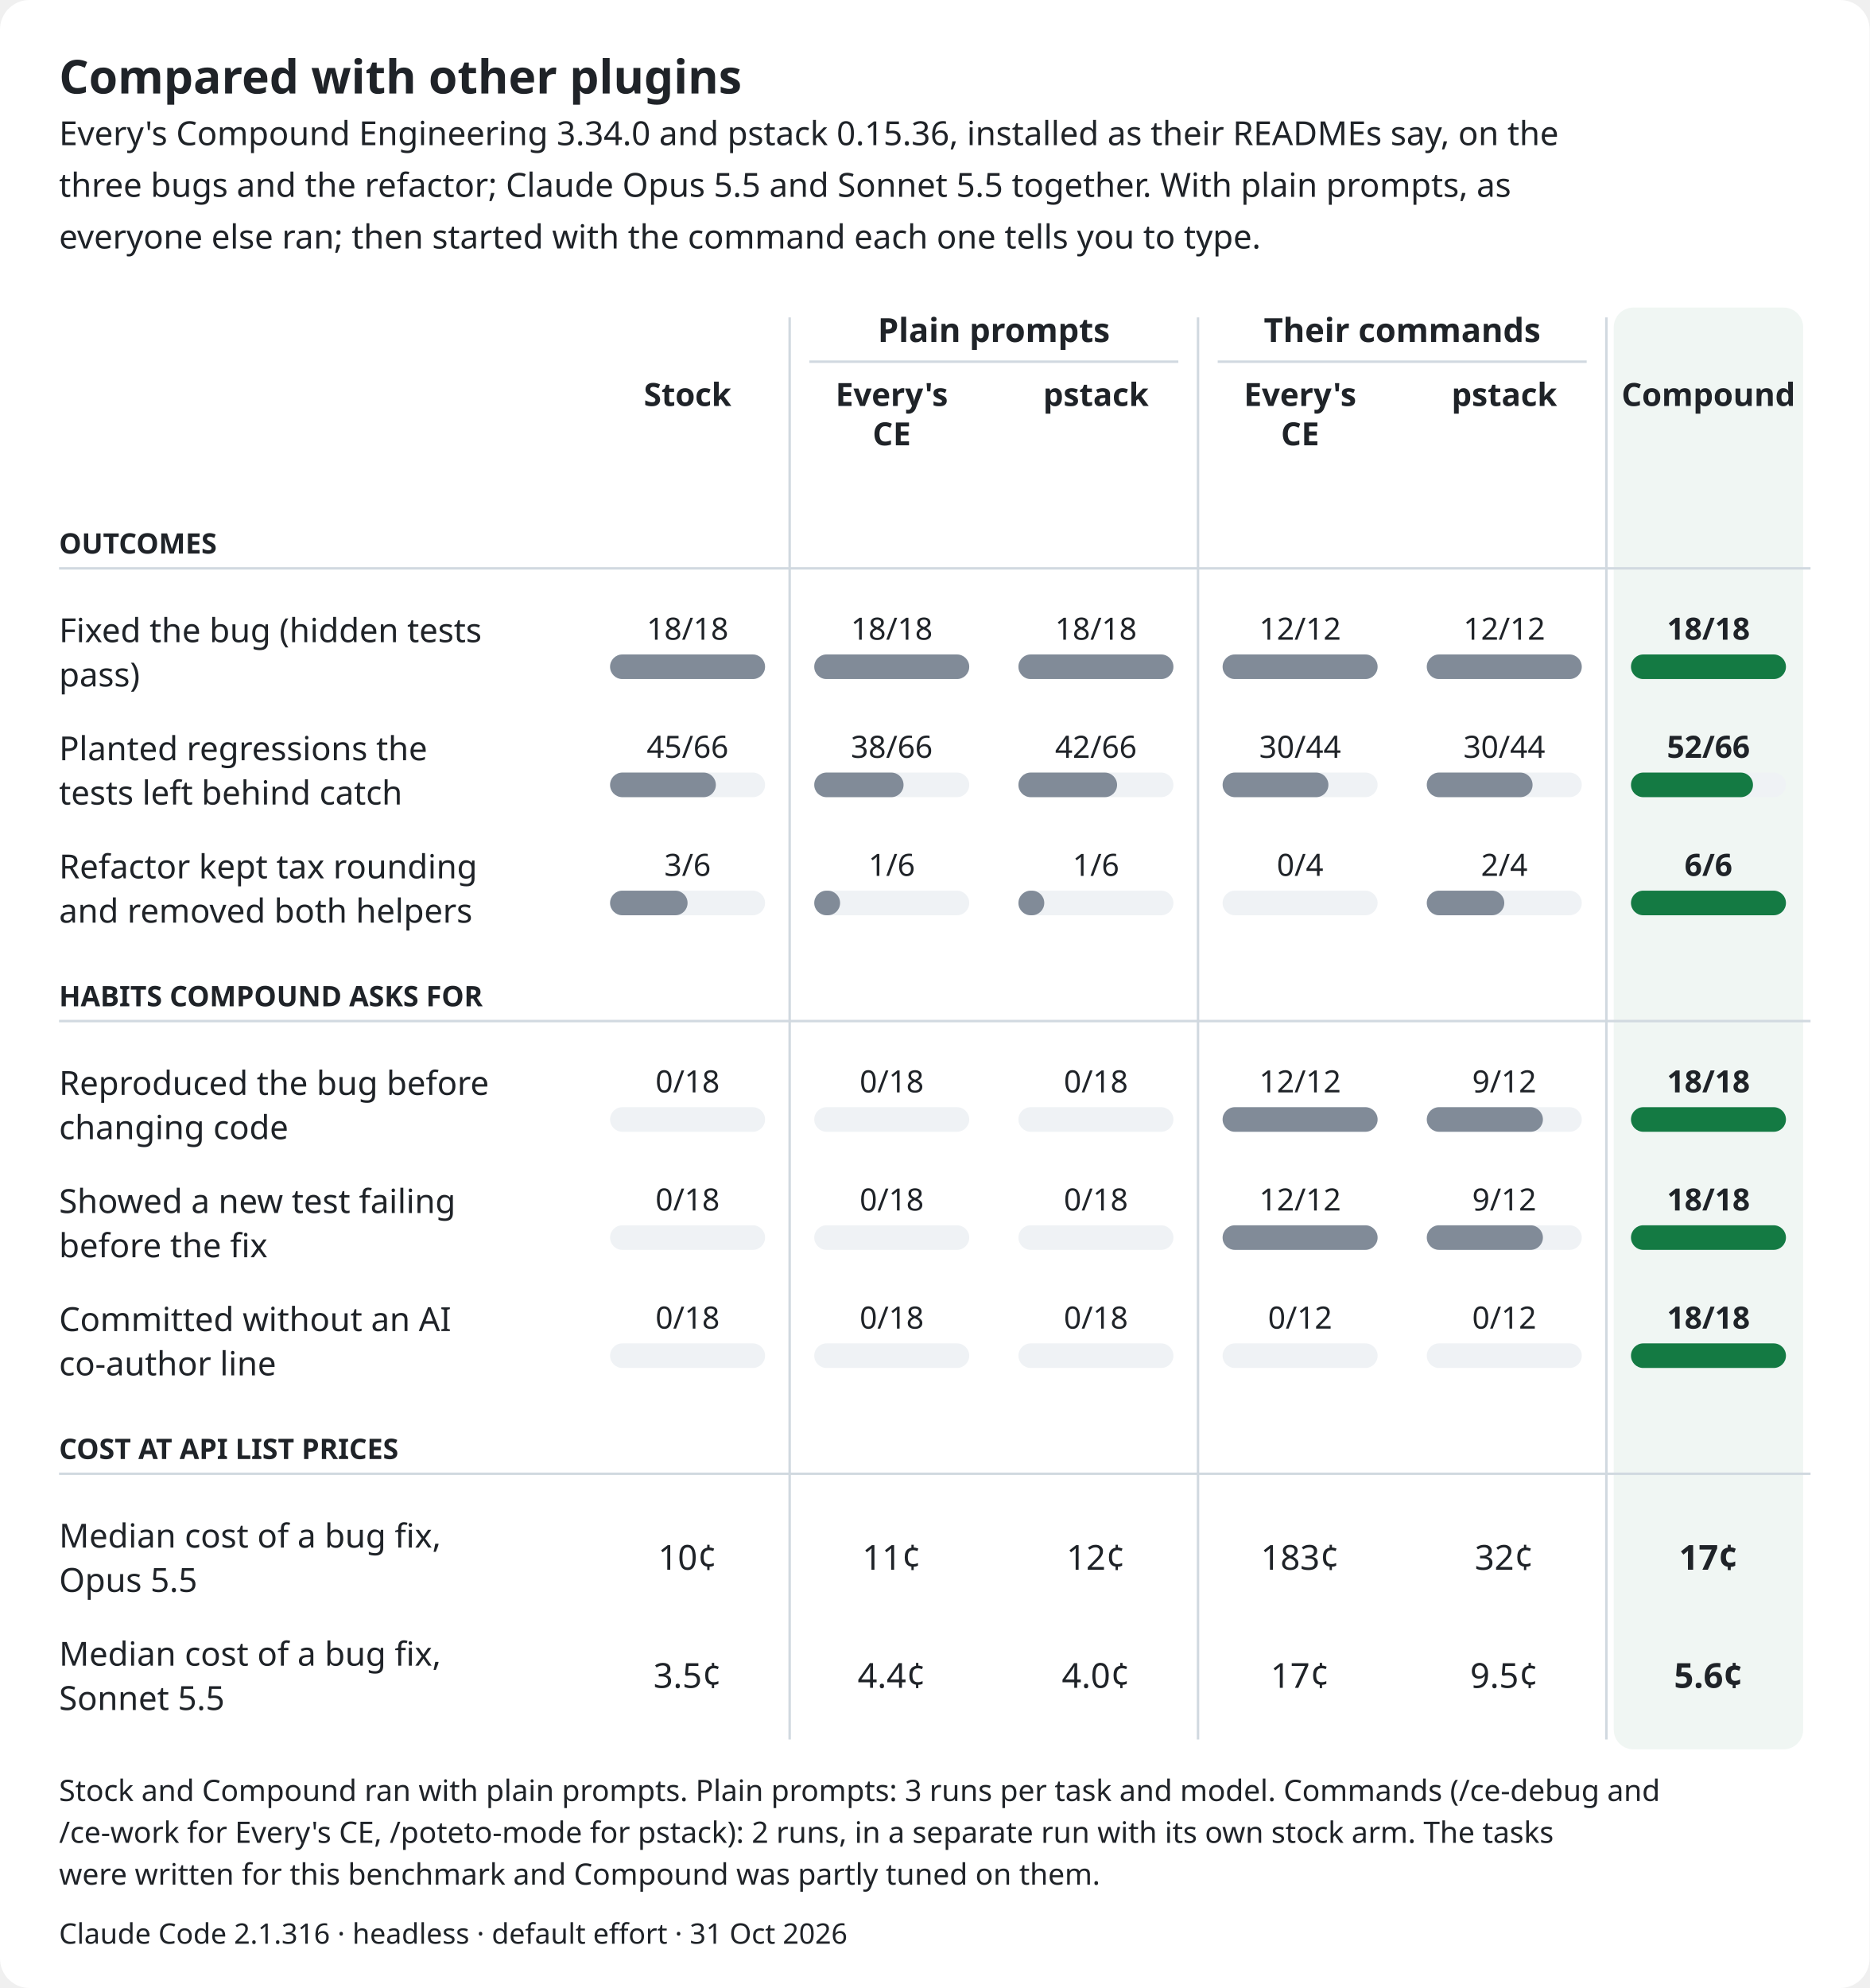
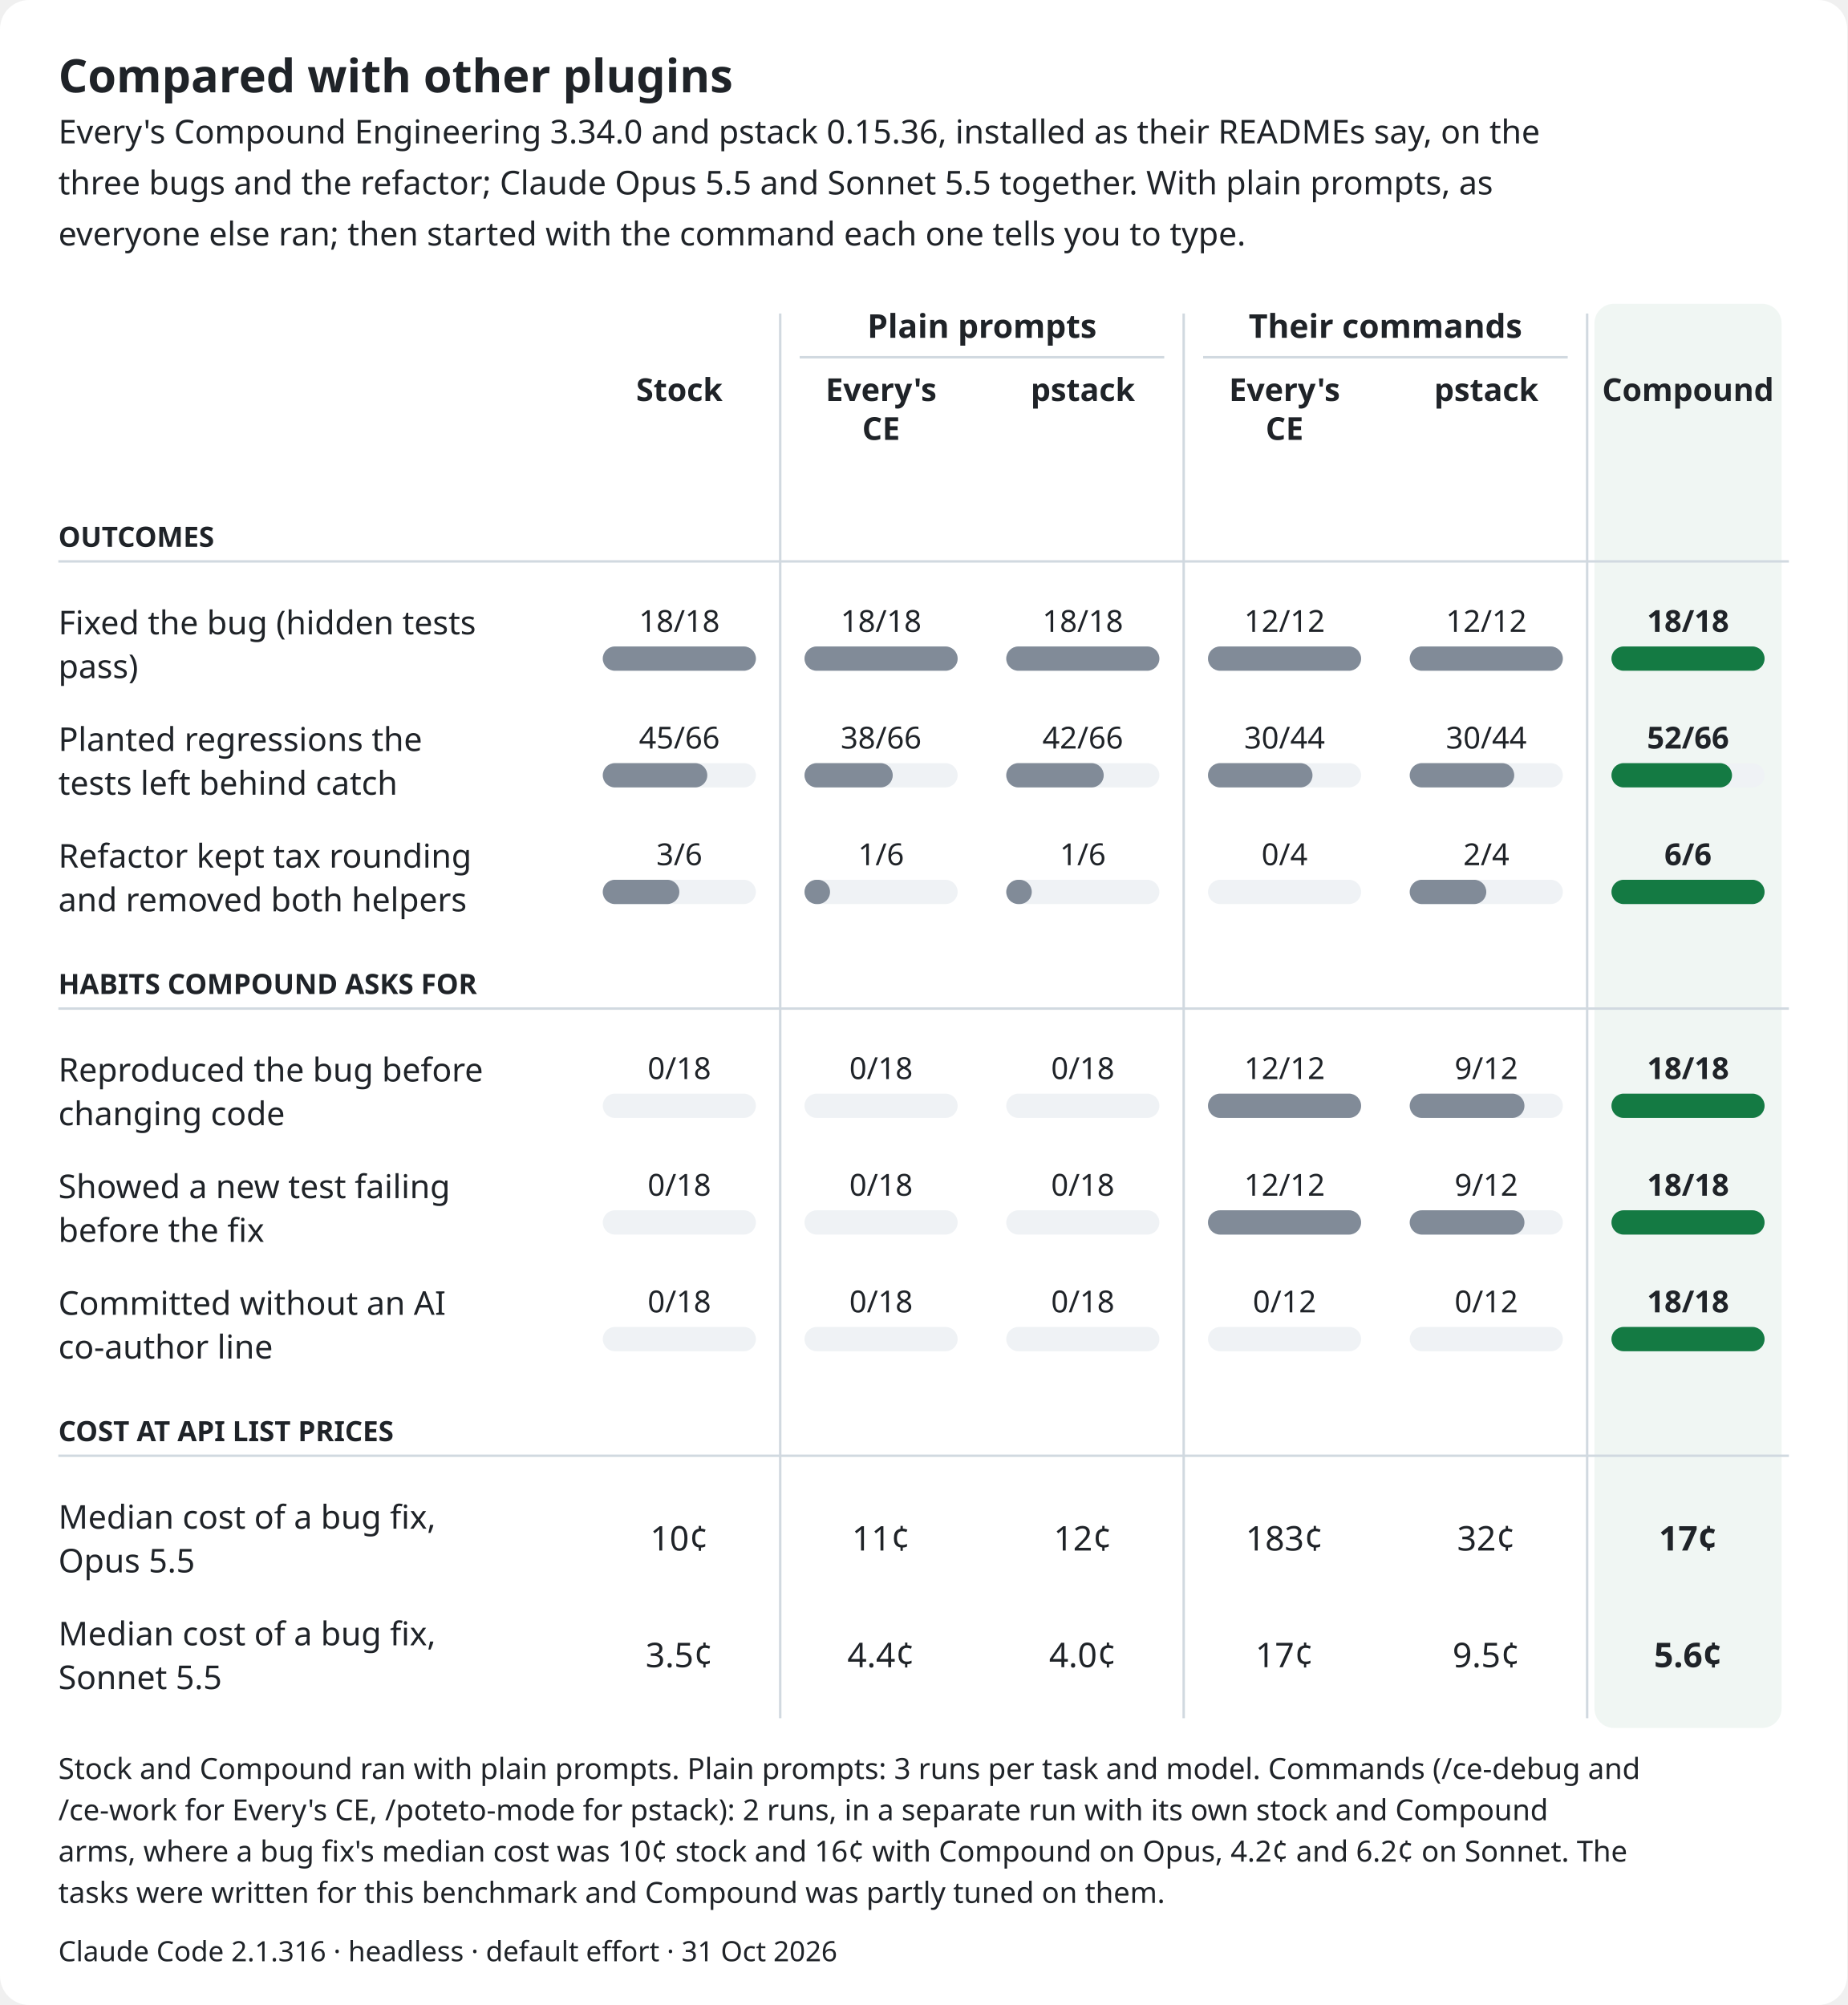
- <svg xmlns="http://www.w3.org/2000/svg" width="760" height="808" viewBox="0 0 760 808" role="img" aria-labelledby="title desc">
+ <svg xmlns="http://www.w3.org/2000/svg" width="760" height="825" viewBox="0 0 760 825" role="img" aria-labelledby="title desc">
  <style>text{font-family:-apple-system,BlinkMacSystemFont,'Segoe UI','Noto Sans',Helvetica,Arial,sans-serif;fill:#1f2328;font-variant-numeric:tabular-nums}.mono{font-family:ui-monospace,SFMono-Regular,'SF Mono',Menlo,Consolas,'Liberation Mono',monospace}</style>
-   <rect width="760" height="808" rx="12" fill="#ffffff" />
+   <rect width="760" height="825" rx="12" fill="#ffffff" />
  <text x="24.0" y="38.0" font-size="19" font-weight="600">Compared with other plugins</text>
  <text x="24.0" y="59.0" font-size="13.5" fill="#59636e">Every's Compound Engineering 3.34.0 and pstack 0.15.36, installed as their READMEs say, on the</text>
  <text x="24.0" y="80.0" font-size="13.5" fill="#59636e">three bugs and the refactor; Claude Opus 5.5 and Sonnet 5.5 together. With plain prompts, as</text>
  <text x="24.0" y="101.0" font-size="13.5" fill="#59636e">everyone else ran; then started with the command each one tells you to type.</text>
  <rect x="656.0" y="125.0" width="77.0" height="586.0" rx="8" fill="#e3efe8" fill-opacity="0.55" />
  <line x1="321.0" y1="129.0" x2="321.0" y2="707.0" stroke="#d1d9e0" stroke-width="1" />
  <line x1="487.0" y1="129.0" x2="487.0" y2="707.0" stroke="#d1d9e0" stroke-width="1" />
  <line x1="653.0" y1="129.0" x2="653.0" y2="707.0" stroke="#d1d9e0" stroke-width="1" />
  <text x="404.0" y="139.0" font-size="13.5" font-weight="600" text-anchor="middle">Plain prompts</text>
  <line x1="329.0" y1="147.0" x2="479.0" y2="147.0" stroke="#d1d9e0" stroke-width="1" />
  <text x="570.0" y="139.0" font-size="13.5" font-weight="600" text-anchor="middle">Their commands</text>
  <line x1="495.0" y1="147.0" x2="645.0" y2="147.0" stroke="#d1d9e0" stroke-width="1" />
  <text x="279.5" y="165.0" font-size="13" font-weight="600" text-anchor="middle">Stock</text>
  <text x="362.5" y="165.0" font-size="13" font-weight="600" text-anchor="middle">Every's</text>
  <text x="362.5" y="181.0" font-size="13" font-weight="600" text-anchor="middle">CE</text>
  <text x="445.5" y="165.0" font-size="13" font-weight="600" text-anchor="middle">pstack</text>
  <text x="528.5" y="165.0" font-size="13" font-weight="600" text-anchor="middle">Every's</text>
  <text x="528.5" y="181.0" font-size="13" font-weight="600" text-anchor="middle">CE</text>
  <text x="611.5" y="165.0" font-size="13" font-weight="600" text-anchor="middle">pstack</text>
  <text x="694.5" y="165.0" font-size="13" font-weight="600" text-anchor="middle" fill="#147a43">Compound</text>
  <text x="24.0" y="225.0" font-size="11.5" font-weight="600" fill="#59636e">OUTCOMES</text>
  <line x1="24.0" y1="231.0" x2="736.0" y2="231.0" stroke="#d1d9e0" stroke-width="1" />
  <text x="24.0" y="261.0" font-size="13.5">Fixed the bug (hidden tests</text>
  <text x="24.0" y="279.0" font-size="13.5">pass)</text>
  <rect x="248.0" y="266.0" width="63.0" height="10.0" rx="5" fill="#eff2f5" />
  <rect x="248.0" y="266.0" width="63.0" height="10.0" rx="5" fill="#818b98" />
  <text x="279.5" y="260.0" font-size="12.5" text-anchor="middle">18/18</text>
  <rect x="331.0" y="266.0" width="63.0" height="10.0" rx="5" fill="#eff2f5" />
  <rect x="331.0" y="266.0" width="63.0" height="10.0" rx="5" fill="#818b98" />
  <text x="362.5" y="260.0" font-size="12.5" text-anchor="middle">18/18</text>
  <rect x="414.0" y="266.0" width="63.0" height="10.0" rx="5" fill="#eff2f5" />
  <rect x="414.0" y="266.0" width="63.0" height="10.0" rx="5" fill="#818b98" />
  <text x="445.5" y="260.0" font-size="12.5" text-anchor="middle">18/18</text>
  <rect x="497.0" y="266.0" width="63.0" height="10.0" rx="5" fill="#eff2f5" />
  <rect x="497.0" y="266.0" width="63.0" height="10.0" rx="5" fill="#818b98" />
  <text x="528.5" y="260.0" font-size="12.5" text-anchor="middle">12/12</text>
  <rect x="580.0" y="266.0" width="63.0" height="10.0" rx="5" fill="#eff2f5" />
  <rect x="580.0" y="266.0" width="63.0" height="10.0" rx="5" fill="#818b98" />
  <text x="611.5" y="260.0" font-size="12.5" text-anchor="middle">12/12</text>
  <rect x="663.0" y="266.0" width="63.0" height="10.0" rx="5" fill="#eff2f5" />
  <rect x="663.0" y="266.0" width="63.0" height="10.0" rx="5" fill="#147a43" />
  <text x="694.5" y="260.0" font-size="12.5" font-weight="600" text-anchor="middle" fill="#147a43">18/18</text>
  <text x="24.0" y="309.0" font-size="13.5">Planted regressions the</text>
  <text x="24.0" y="327.0" font-size="13.5">tests left behind catch</text>
  <rect x="248.0" y="314.0" width="63.0" height="10.0" rx="5" fill="#eff2f5" />
  <rect x="248.0" y="314.0" width="43.0" height="10.0" rx="5" fill="#818b98" />
  <text x="279.5" y="308.0" font-size="12.5" text-anchor="middle">45/66</text>
  <rect x="331.0" y="314.0" width="63.0" height="10.0" rx="5" fill="#eff2f5" />
  <rect x="331.0" y="314.0" width="36.3" height="10.0" rx="5" fill="#818b98" />
  <text x="362.5" y="308.0" font-size="12.5" text-anchor="middle">38/66</text>
  <rect x="414.0" y="314.0" width="63.0" height="10.0" rx="5" fill="#eff2f5" />
  <rect x="414.0" y="314.0" width="40.1" height="10.0" rx="5" fill="#818b98" />
  <text x="445.5" y="308.0" font-size="12.5" text-anchor="middle">42/66</text>
  <rect x="497.0" y="314.0" width="63.0" height="10.0" rx="5" fill="#eff2f5" />
  <rect x="497.0" y="314.0" width="43.0" height="10.0" rx="5" fill="#818b98" />
  <text x="528.5" y="308.0" font-size="12.5" text-anchor="middle">30/44</text>
  <rect x="580.0" y="314.0" width="63.0" height="10.0" rx="5" fill="#eff2f5" />
  <rect x="580.0" y="314.0" width="43.0" height="10.0" rx="5" fill="#818b98" />
  <text x="611.5" y="308.0" font-size="12.5" text-anchor="middle">30/44</text>
  <rect x="663.0" y="314.0" width="63.0" height="10.0" rx="5" fill="#eff2f5" />
  <rect x="663.0" y="314.0" width="49.6" height="10.0" rx="5" fill="#147a43" />
  <text x="694.5" y="308.0" font-size="12.5" font-weight="600" text-anchor="middle" fill="#147a43">52/66</text>
  <text x="24.0" y="357.0" font-size="13.5">Refactor kept tax rounding</text>
  <text x="24.0" y="375.0" font-size="13.5">and removed both helpers</text>
  <rect x="248.0" y="362.0" width="63.0" height="10.0" rx="5" fill="#eff2f5" />
  <rect x="248.0" y="362.0" width="31.5" height="10.0" rx="5" fill="#818b98" />
  <text x="279.5" y="356.0" font-size="12.5" text-anchor="middle">3/6</text>
  <rect x="331.0" y="362.0" width="63.0" height="10.0" rx="5" fill="#eff2f5" />
  <rect x="331.0" y="362.0" width="10.5" height="10.0" rx="5" fill="#818b98" />
  <text x="362.5" y="356.0" font-size="12.5" text-anchor="middle">1/6</text>
  <rect x="414.0" y="362.0" width="63.0" height="10.0" rx="5" fill="#eff2f5" />
  <rect x="414.0" y="362.0" width="10.5" height="10.0" rx="5" fill="#818b98" />
  <text x="445.5" y="356.0" font-size="12.5" text-anchor="middle">1/6</text>
  <rect x="497.0" y="362.0" width="63.0" height="10.0" rx="5" fill="#eff2f5" />
  <text x="528.5" y="356.0" font-size="12.5" text-anchor="middle">0/4</text>
  <rect x="580.0" y="362.0" width="63.0" height="10.0" rx="5" fill="#eff2f5" />
  <rect x="580.0" y="362.0" width="31.5" height="10.0" rx="5" fill="#818b98" />
  <text x="611.5" y="356.0" font-size="12.5" text-anchor="middle">2/4</text>
  <rect x="663.0" y="362.0" width="63.0" height="10.0" rx="5" fill="#eff2f5" />
  <rect x="663.0" y="362.0" width="63.0" height="10.0" rx="5" fill="#147a43" />
  <text x="694.5" y="356.0" font-size="12.5" font-weight="600" text-anchor="middle" fill="#147a43">6/6</text>
  <text x="24.0" y="409.0" font-size="11.5" font-weight="600" fill="#59636e">HABITS COMPOUND ASKS FOR</text>
  <line x1="24.0" y1="415.0" x2="736.0" y2="415.0" stroke="#d1d9e0" stroke-width="1" />
  <text x="24.0" y="445.0" font-size="13.5">Reproduced the bug before</text>
  <text x="24.0" y="463.0" font-size="13.5">changing code</text>
  <rect x="248.0" y="450.0" width="63.0" height="10.0" rx="5" fill="#eff2f5" />
  <text x="279.5" y="444.0" font-size="12.5" text-anchor="middle">0/18</text>
  <rect x="331.0" y="450.0" width="63.0" height="10.0" rx="5" fill="#eff2f5" />
  <text x="362.5" y="444.0" font-size="12.5" text-anchor="middle">0/18</text>
  <rect x="414.0" y="450.0" width="63.0" height="10.0" rx="5" fill="#eff2f5" />
  <text x="445.5" y="444.0" font-size="12.5" text-anchor="middle">0/18</text>
  <rect x="497.0" y="450.0" width="63.0" height="10.0" rx="5" fill="#eff2f5" />
  <rect x="497.0" y="450.0" width="63.0" height="10.0" rx="5" fill="#818b98" />
  <text x="528.5" y="444.0" font-size="12.5" text-anchor="middle">12/12</text>
  <rect x="580.0" y="450.0" width="63.0" height="10.0" rx="5" fill="#eff2f5" />
  <rect x="580.0" y="450.0" width="47.2" height="10.0" rx="5" fill="#818b98" />
  <text x="611.5" y="444.0" font-size="12.5" text-anchor="middle">9/12</text>
  <rect x="663.0" y="450.0" width="63.0" height="10.0" rx="5" fill="#eff2f5" />
  <rect x="663.0" y="450.0" width="63.0" height="10.0" rx="5" fill="#147a43" />
  <text x="694.5" y="444.0" font-size="12.5" font-weight="600" text-anchor="middle" fill="#147a43">18/18</text>
  <text x="24.0" y="493.0" font-size="13.5">Showed a new test failing</text>
  <text x="24.0" y="511.0" font-size="13.5">before the fix</text>
  <rect x="248.0" y="498.0" width="63.0" height="10.0" rx="5" fill="#eff2f5" />
  <text x="279.5" y="492.0" font-size="12.5" text-anchor="middle">0/18</text>
  <rect x="331.0" y="498.0" width="63.0" height="10.0" rx="5" fill="#eff2f5" />
  <text x="362.5" y="492.0" font-size="12.5" text-anchor="middle">0/18</text>
  <rect x="414.0" y="498.0" width="63.0" height="10.0" rx="5" fill="#eff2f5" />
  <text x="445.5" y="492.0" font-size="12.5" text-anchor="middle">0/18</text>
  <rect x="497.0" y="498.0" width="63.0" height="10.0" rx="5" fill="#eff2f5" />
  <rect x="497.0" y="498.0" width="63.0" height="10.0" rx="5" fill="#818b98" />
  <text x="528.5" y="492.0" font-size="12.5" text-anchor="middle">12/12</text>
  <rect x="580.0" y="498.0" width="63.0" height="10.0" rx="5" fill="#eff2f5" />
  <rect x="580.0" y="498.0" width="47.2" height="10.0" rx="5" fill="#818b98" />
  <text x="611.5" y="492.0" font-size="12.5" text-anchor="middle">9/12</text>
  <rect x="663.0" y="498.0" width="63.0" height="10.0" rx="5" fill="#eff2f5" />
  <rect x="663.0" y="498.0" width="63.0" height="10.0" rx="5" fill="#147a43" />
  <text x="694.5" y="492.0" font-size="12.5" font-weight="600" text-anchor="middle" fill="#147a43">18/18</text>
  <text x="24.0" y="541.0" font-size="13.5">Committed without an AI</text>
  <text x="24.0" y="559.0" font-size="13.5">co-author line</text>
  <rect x="248.0" y="546.0" width="63.0" height="10.0" rx="5" fill="#eff2f5" />
  <text x="279.5" y="540.0" font-size="12.5" text-anchor="middle">0/18</text>
  <rect x="331.0" y="546.0" width="63.0" height="10.0" rx="5" fill="#eff2f5" />
  <text x="362.5" y="540.0" font-size="12.5" text-anchor="middle">0/18</text>
  <rect x="414.0" y="546.0" width="63.0" height="10.0" rx="5" fill="#eff2f5" />
  <text x="445.5" y="540.0" font-size="12.5" text-anchor="middle">0/18</text>
  <rect x="497.0" y="546.0" width="63.0" height="10.0" rx="5" fill="#eff2f5" />
  <text x="528.5" y="540.0" font-size="12.5" text-anchor="middle">0/12</text>
  <rect x="580.0" y="546.0" width="63.0" height="10.0" rx="5" fill="#eff2f5" />
  <text x="611.5" y="540.0" font-size="12.5" text-anchor="middle">0/12</text>
  <rect x="663.0" y="546.0" width="63.0" height="10.0" rx="5" fill="#eff2f5" />
  <rect x="663.0" y="546.0" width="63.0" height="10.0" rx="5" fill="#147a43" />
  <text x="694.5" y="540.0" font-size="12.5" font-weight="600" text-anchor="middle" fill="#147a43">18/18</text>
  <text x="24.0" y="593.0" font-size="11.5" font-weight="600" fill="#59636e">COST AT API LIST PRICES</text>
  <line x1="24.0" y1="599.0" x2="736.0" y2="599.0" stroke="#d1d9e0" stroke-width="1" />
  <text x="24.0" y="629.0" font-size="13.5">Median cost of a bug fix,</text>
  <text x="24.0" y="647.0" font-size="13.5">Opus 5.5</text>
  <text x="279.5" y="638.0" font-size="14" text-anchor="middle">10¢</text>
  <text x="362.5" y="638.0" font-size="14" text-anchor="middle">11¢</text>
  <text x="445.5" y="638.0" font-size="14" text-anchor="middle">12¢</text>
  <text x="528.5" y="638.0" font-size="14" text-anchor="middle">183¢</text>
  <text x="611.5" y="638.0" font-size="14" text-anchor="middle">32¢</text>
  <text x="694.5" y="638.0" font-size="14" font-weight="600" text-anchor="middle" fill="#147a43">17¢</text>
  <text x="24.0" y="677.0" font-size="13.5">Median cost of a bug fix,</text>
  <text x="24.0" y="695.0" font-size="13.5">Sonnet 5.5</text>
  <text x="279.5" y="686.0" font-size="14" text-anchor="middle">3.5¢</text>
  <text x="362.5" y="686.0" font-size="14" text-anchor="middle">4.4¢</text>
  <text x="445.5" y="686.0" font-size="14" text-anchor="middle">4.0¢</text>
  <text x="528.5" y="686.0" font-size="14" text-anchor="middle">17¢</text>
  <text x="611.5" y="686.0" font-size="14" text-anchor="middle">9.5¢</text>
  <text x="694.5" y="686.0" font-size="14" font-weight="600" text-anchor="middle" fill="#147a43">5.6¢</text>
  <text x="24.0" y="732.0" font-size="12" fill="#59636e">Stock and Compound ran with plain prompts. Plain prompts: 3 runs per task and model. Commands (/ce-debug and</text>
-   <text x="24.0" y="749.0" font-size="12" fill="#59636e">/ce-work for Every's CE, /poteto-mode for pstack): 2 runs, in a separate run with its own stock arm. The tasks</text>
-   <text x="24.0" y="766.0" font-size="12" fill="#59636e">were written for this benchmark and Compound was partly tuned on them.</text>
-   <text x="24.0" y="790.0" font-size="11.5" fill="#59636e">Claude Code 2.1.316 · headless · default effort · 31 Oct 2026</text>
+   <text x="24.0" y="749.0" font-size="12" fill="#59636e">/ce-work for Every's CE, /poteto-mode for pstack): 2 runs, in a separate run with its own stock and Compound</text>
+   <text x="24.0" y="766.0" font-size="12" fill="#59636e">arms, where a bug fix's median cost was 10¢ stock and 16¢ with Compound on Opus, 4.2¢ and 6.2¢ on Sonnet. The</text>
+   <text x="24.0" y="783.0" font-size="12" fill="#59636e">tasks were written for this benchmark and Compound was partly tuned on them.</text>
+   <text x="24.0" y="807.0" font-size="11.5" fill="#59636e">Claude Code 2.1.316 · headless · default effort · 31 Oct 2026</text>
</svg>
